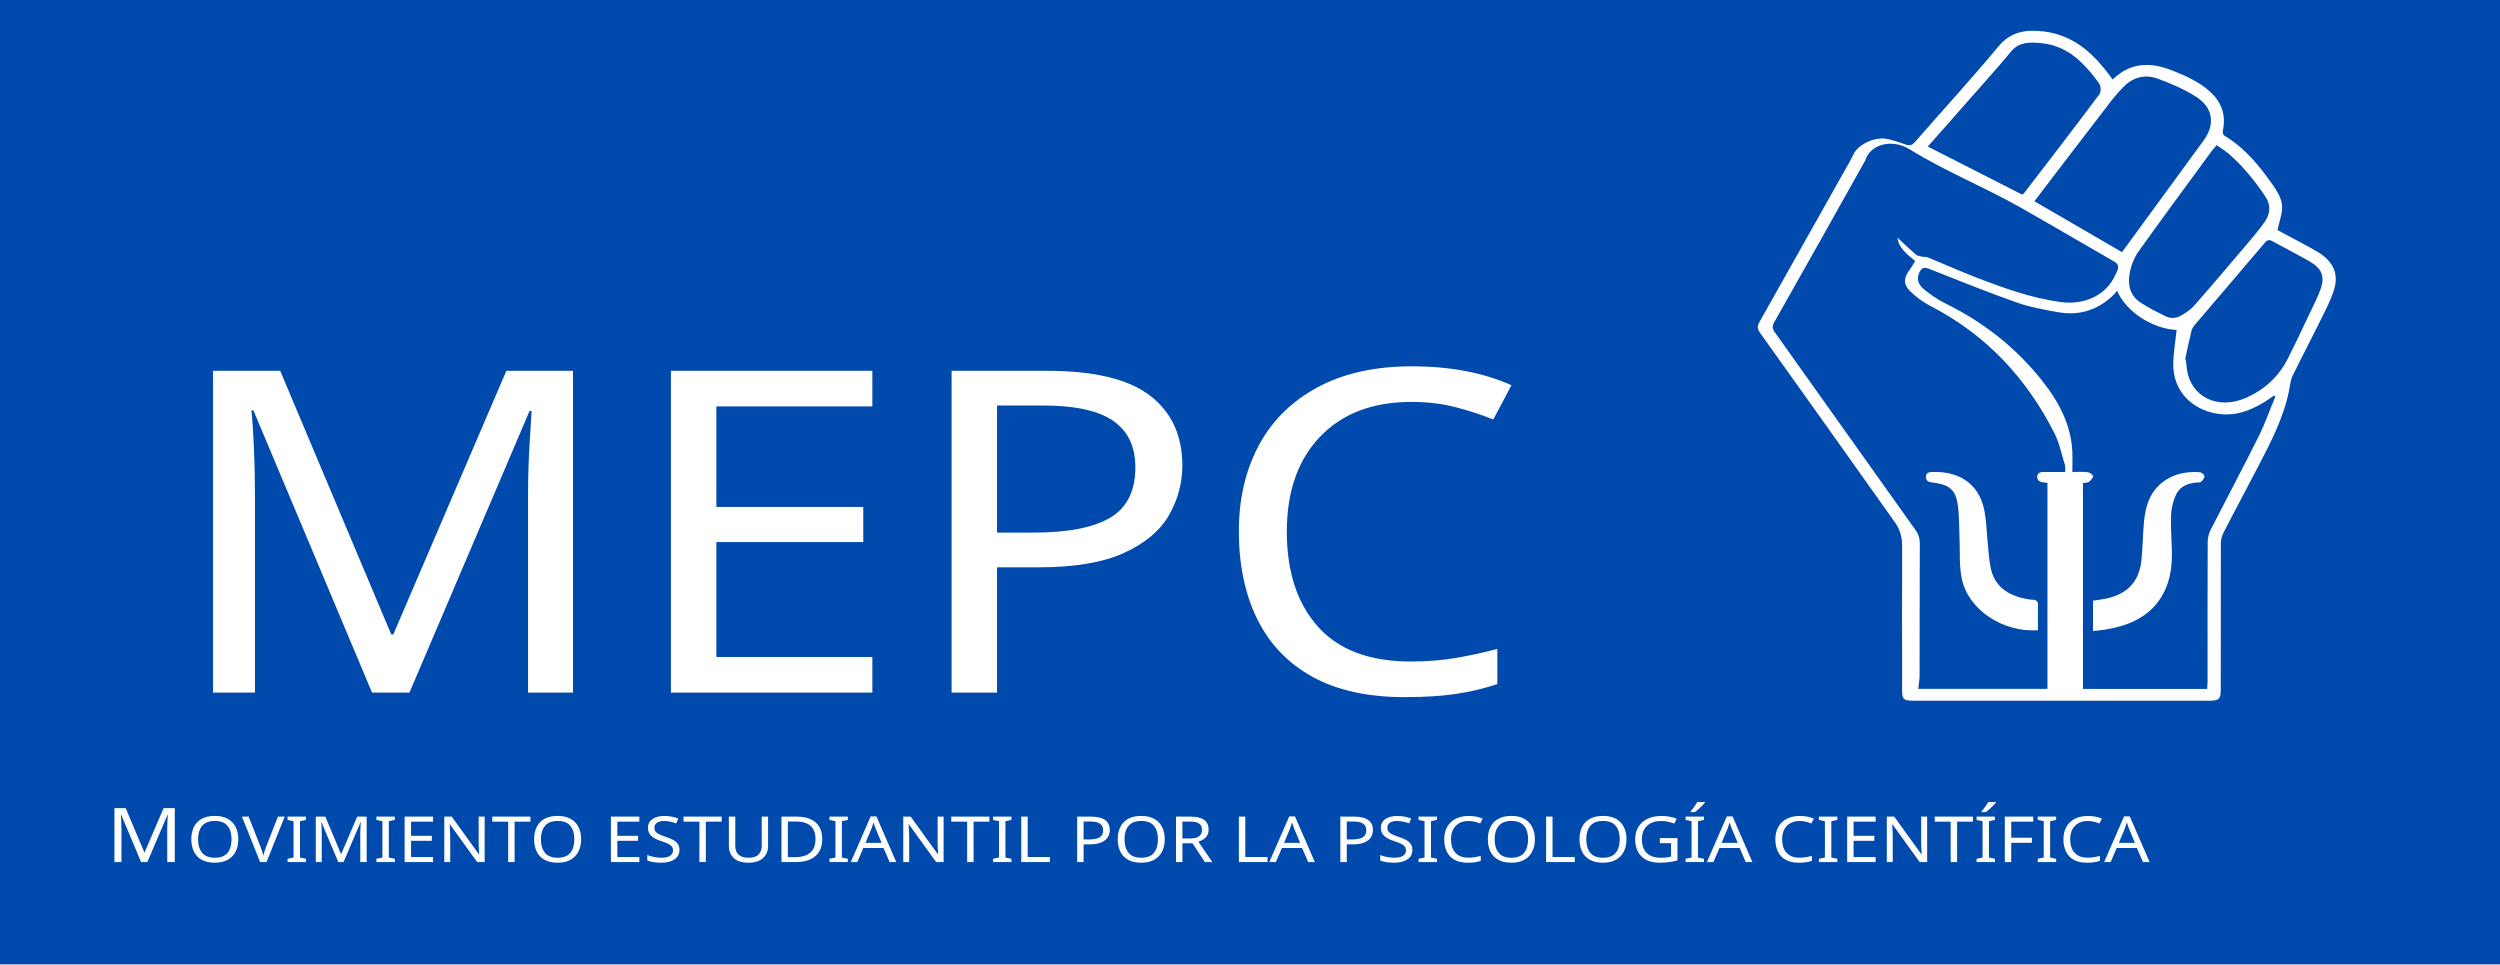
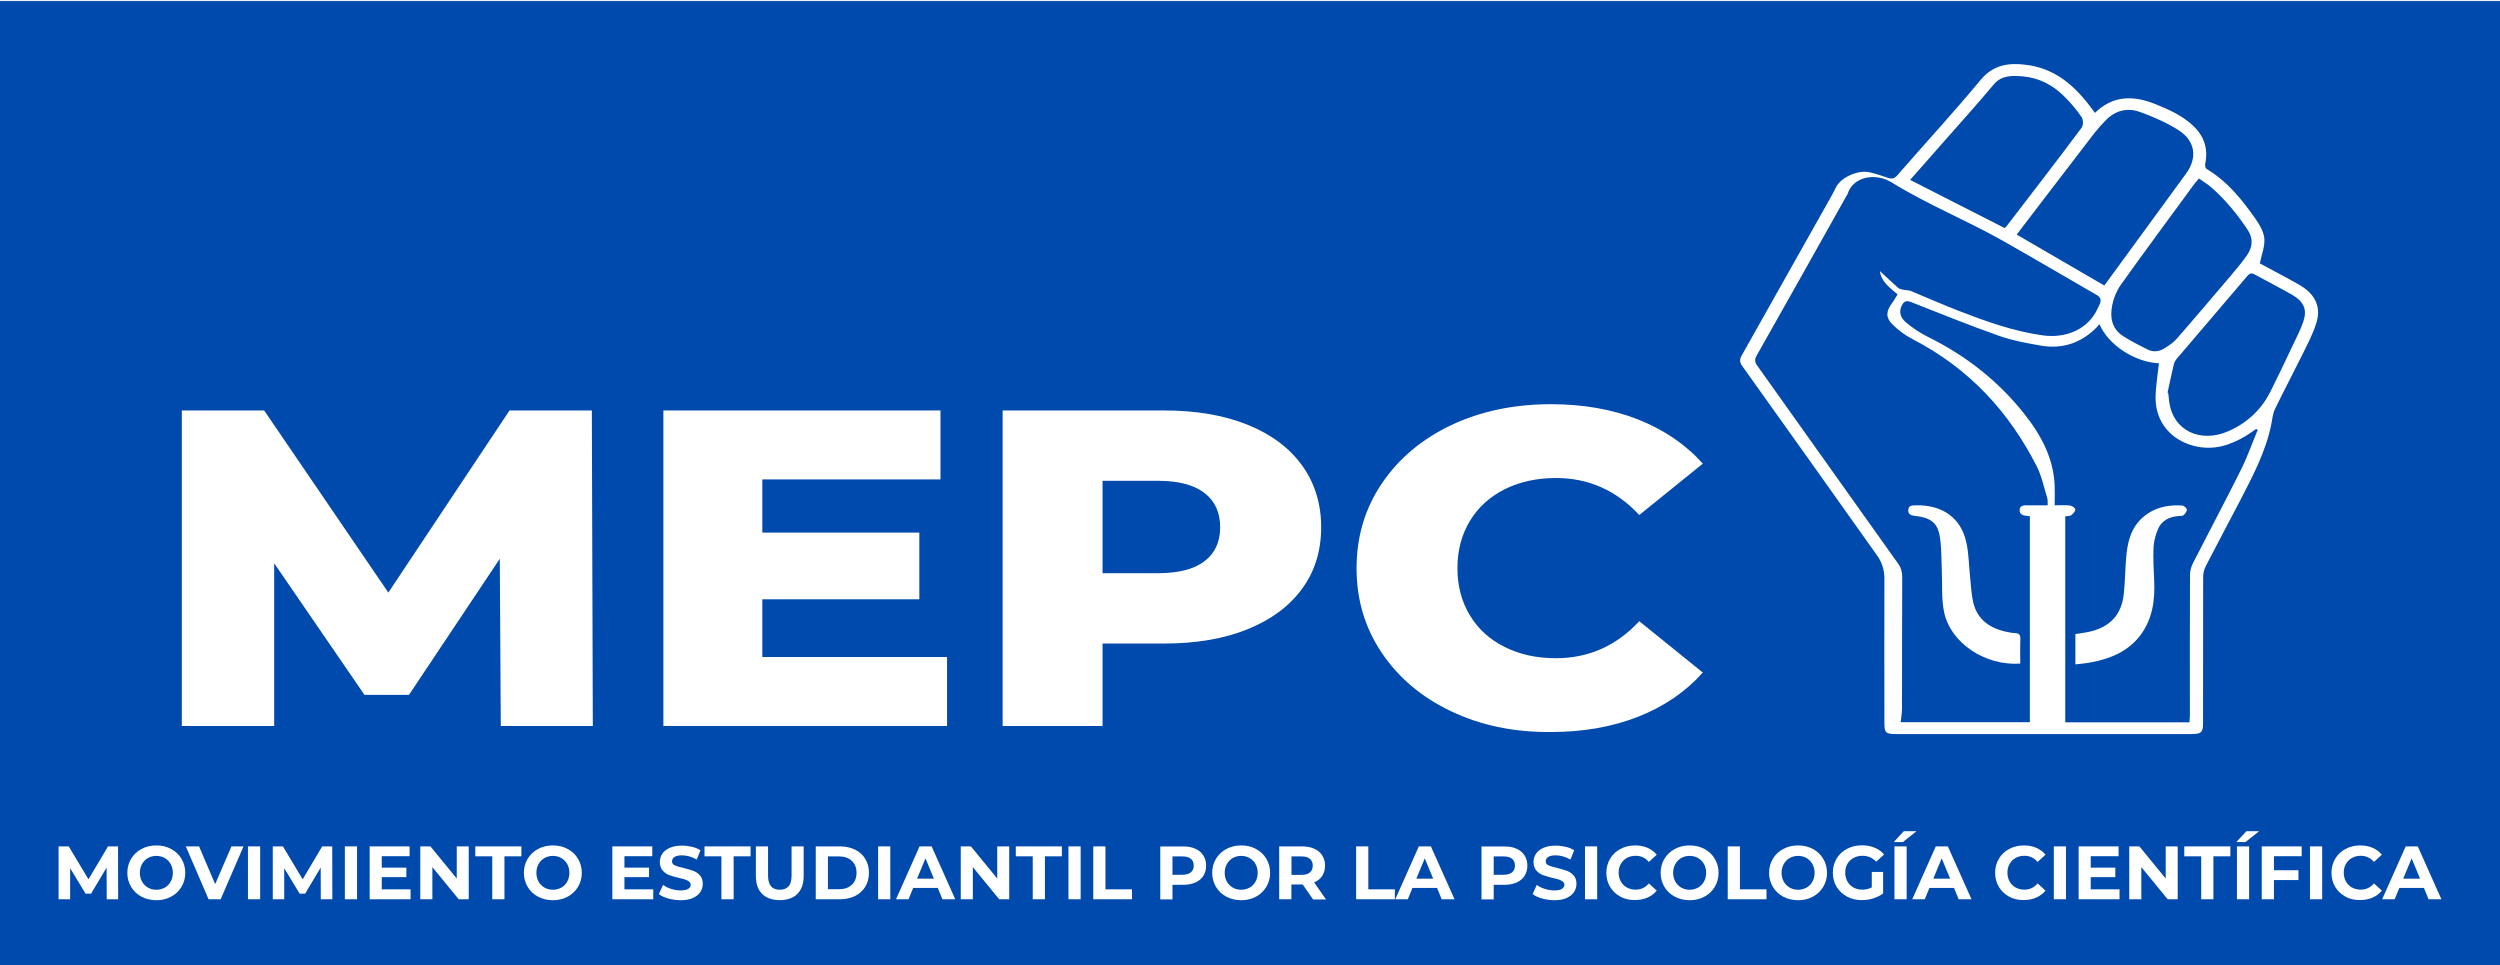
<svg xmlns="http://www.w3.org/2000/svg" version="1.1" id="Portada" x="0px" y="0px" viewBox="0 0 2316.9 893.7" style="enable-background:new 0 0 2316.9 893.7;" xml:space="preserve">
  <style type="text/css">
	.st0{fill:#004AAD;}
	.st1{fill:#FFFFFF;}
- 	.st2{fill:none;}
- 	.st3{font-family:'Montserrat-ExtraBold';}
- 	.st4{font-size:417.722px;}
- 	.st5{font-family:'Montserrat-Bold';}
- 	.st6{font-size:70px;}
- 	.st7{font-size:59px;}
+ 	.st2{enable-background:new    ;}
</style>
-   <rect id="Fondo" class="st0" width="2316.9" height="893.7" />
+   <rect id="Fondo" y="1" class="st0" width="2316.9" height="893.7" />
  <g>
-     <g id="Puño">
-       <path class="st1" d="M2147.7,233.3c-10.8-6.3-22.1-12-33.1-18l-3.9-2.1c1.7-8.3,4.8-15.7,4.2-22.9c-0.5-6.3-4.3-12.8-8.2-18.4    c-12.3-17.5-25.6-34.4-45.4-46.3c-1.1-0.7-1.5-3.3-1.2-4.8c2.9-13.9-0.9-25.9-12.1-36c-9.8-8.9-22-14.4-34.6-19.4    c-20.2-8.1-39-7.8-55.5,8.3c-2.8-3.7-5-6.9-7.5-9.9c-14.1-17.4-31-31.4-56-34.6c-16.6-2.1-30.8,0-42.3,13.8    c-24.9,30-51.5,58.9-77.2,88.4c-2.8,3.2-5.1,3.9-9.2,2.4c-5.3-1.9-10.6-3.6-16.1-4.9c-11-2.7-26.9,4.3-31.7,13.8    c-1,2-2,4.1-3.1,6.1c-28.1,50-56.2,99.9-84.3,149.8c-2.1,3.7-1.9,6.3,0.6,9.8c41.7,58.3,83.2,116.7,124.7,175.2    c4.6,6.2,7,13.7,7,21.4c-0.1,44.7-0.1,89.5,0,134.2c0,9.1,1.2,10.2,11.2,10.2h272.7c9.8,0,11.4-1.4,11.4-10.2    c0-45.3,0-90.5,0.1-135.7c0.1-3.6,1-7.1,2.7-10.3c10.4-20.3,21.3-40.4,31.8-60.7c11.9-22.9,23.9-45.8,28.8-71    c0.9-4.4,1.2-9,3.1-13c8.2-16.9,17-33.5,25.3-50.3c4.7-9.6,9.8-19.1,13-29.1C2167.9,254,2162.3,241.9,2147.7,233.3z M2054.3,134.5    c4.1,2.9,8,5.3,11.4,8.2c13.3,11.6,24.1,25,33.6,39.2c5.7,8.5,4.7,16.5-0.8,24.2c-4.5,6.4-9.6,12.4-14.7,18.5    c-16.8,19.7-33.5,39.5-50.6,59c-3.2,3.6-7.8,6.5-12.3,9.1c-4.4,2.5-9.9,2.6-14.4,0.2c-7.7-3.9-15.5-7.7-22.6-12.4    c-10.8-7.1-12.1-17.8-10-28.4c1.3-6.8,4-13.3,8-19.1c22.5-31.4,45.5-62.6,68.4-93.8C2051.4,137.9,2052.6,136.6,2054.3,134.5z     M1957.2,92.7c3.5-4.4,7.2-8.6,11.1-12.5c8.6-8.7,19.7-11.6,31.4-7.3c12.4,4.5,24.7,9.9,35.6,16.8c15.7,9.9,17.7,25.6,7.2,40.1    c-25.1,34.4-50.3,68.8-75.9,103.9l-81.2-47.2c8-10.4,15.7-20.6,23.5-30.8C1925,134.7,1941,113.7,1957.2,92.7L1957.2,92.7z     M1814.3,104.4c16.6-19,33.7-37.7,49.8-57c7.4-8.8,17.3-8.3,27.1-7.5c15,1.3,27.5,8.1,37.5,17.8c6.2,6,11.8,12.6,16.7,19.7    c1.8,2.6,1.9,7.9,0,10.3c-23,30.8-46.5,61.2-69.9,91.7c-0.4,0.4-0.9,0.7-1.4,1l-87.5-44.6C1796.1,125.2,1805.2,114.8,1814.3,104.4    L1814.3,104.4z M1895.2,437.4c-3.6-0.1-6.9,0.3-7.2,4.2s2.8,5.3,6.7,5.6c0.8,0.1,1.5,0.2,2.8,0.3v190.9h-119.7    c0.4-4.3,1.2-8.5,1.2-12.7c0.1-40.8,0-81.5,0.2-122.3c0-4.5-1.4-8.9-4.2-12.5c-43.4-61-86.8-122-130.2-183    c-2.4-3.3-2.5-5.8-0.5-9.3c27.7-48.9,55.2-97.9,82.7-147c0.6-0.9,1.1-1.8,1.6-2.8c4.8-15.8,25.5-20.1,40.9-10.6    c32.7,20.3,69,34.9,102.5,53.8c29.3,16.6,58.3,33.7,87.5,50.5c6.4,3.7,2.5,8.7,0.9,12.3c-8.3,18.7-28.4,28.2-50.9,25.1    c-27.4-3.8-52.7-13-77.9-22.7c-15-5.8-29.7-12.4-44.6-18.5c-1.9-0.8-4.3-0.5-6.4-1c-1.7-0.4-3.8-0.7-5-1.7    c-5.8-5.1-11.4-10.4-17.1-15.7c1.1,9.5,8.8,15.3,16.4,21.6c-1.8,2.8-3.3,5.7-5.3,8.4c-5.3,7.1-5.9,13.1,0.4,19.3    c5.5,5.5,11.7,10.1,18.6,13.7c53.5,27.6,90,68.4,115.2,117.8c4.7,9.3,6.7,19.6,9.8,29.5c0.6,1.9,0.3,4,0.4,6.8    C1907.2,437.4,1901.2,437.5,1895.2,437.4L1895.2,437.4z M2093.1,404.7c-14.4,28.9-29.6,57.4-44.3,86.2c-1.7,3.3-2.7,7-2.8,10.8    c-0.2,43.3-0.1,86.7-0.1,130c0,2.2-0.3,4.4-0.4,6.8h-115.1V447.6c1.9-0.3,4.3-0.1,5.5-1c1.8-1.4,3.8-3.5,3.8-5.4    c0-1.3-3.1-3.4-5-3.6c-4.5-0.5-9.2-0.2-14.1-0.2c0-6.3,0.2-12.1,0-17.9c-0.9-25.4-12.5-47.2-28.6-67.4    c-23.6-29.6-53.3-53.3-89.1-70.9c-7.3-3.7-14.1-8.2-20.3-13.5c-5-4.2-6.8-9.9-3.4-16c2-3.6,4.2-4.3,8.7-2.5    c27,10.7,53.9,21.5,81.3,31.2c12.1,4.3,25.1,6.6,37.9,8.9c21.3,3.8,38.7-2.8,52.7-17.1c0.6-0.6,1.1-1.4,2.2-2.8    c8.4,19.7,33.1,35.4,55.2,36.4c-1.1,10.6-3,21.3-3.1,31.9c-0.1,22,13.8,39,35.4,44.6c18.1,4.7,33.8-0.5,48.6-9.4    c3.1-1.9,6.1-4.1,9.1-6.2l1.6,0.7C2103.5,379.8,2099.2,392.6,2093.1,404.7L2093.1,404.7z M2150.9,267.2c-2.8,8.2-7,16-10.7,23.9    c-6.5,13.8-13,27.5-19.9,41.2c-8.1,16-20.9,28.5-38.6,36.3c-26.3,11.7-51.5-0.7-55-26.7c-0.4-2.9-0.7-5.8-1-8.7l-0.6-0.2    c1.9-8.7,3.7-17.5,5.8-26.2c0.6-2.2,1.8-4.2,3.3-5.9c21.6-25.4,43.3-50.6,64.8-76c2.2-2.6,3.9-3.1,7.1-1.3    c11.5,6.4,23.3,12.3,34.6,18.8C2151.5,248.6,2154.7,256.1,2150.9,267.2L2150.9,267.2z" />
-       <path class="st1" d="M1883.4,555.8c-1.7-0.1-3.5-0.3-5.1-0.7c-17.8-3.1-29.8-12-33.3-28.3c-1.7-7.5-2-15.3-2.8-23    c-1.1-10.6-1.2-21.3-3.4-31.7c-4.9-23.1-22.3-35.4-47.5-34.7c-3.4,0.1-6.2,0.4-6.4,4.3s2.3,5.1,6,5.5c14.2,1.5,20.9,6,23.1,18.4    c1.9,10.6,1.5,21.5,2,32.3c0.6,12.8-0.5,25.9,2.1,38.4c6,28.8,38,50,70.6,47.8c0-7.8-0.2-15.3,0.1-22.8    C1888.9,557.6,1887.7,555.8,1883.4,555.8z" />
-       <path class="st1" d="M2038.6,437.6c-11.2-0.7-22,1-31.3,7.1c-14.2,9.2-18.6,22.9-20.2,37.4c-1.3,12.3-1.2,24.7-2.5,37    c-2,19.9-13,31.5-33,35.7c-3.9,0.8-7.8,1.3-11.9,1.9v28.1c4.4-0.5,8.3-0.8,12-1.4c19.4-3.3,36.5-10.2,48-25.3    c11.8-15.6,13.8-33.2,13-51.4c-0.5-10.1-1-20.3-0.6-30.4c0.4-5.9,1.8-11.6,4.2-17c3.1-7.6,10.1-11.4,19.2-12.1    c1.5-0.1,3.6,0.1,4.4-0.7c1.5-1.4,3.2-3.5,3.1-5.2C2042.9,439.9,2040.3,437.7,2038.6,437.6z" />
+     <g>
+       <g id="Puño">
+         <path class="st1" d="M2131.3,264.2c-10.8-6.3-22.1-12-33.1-18l-3.9-2.1c1.7-8.3,4.8-15.7,4.2-22.9c-0.5-6.3-4.3-12.8-8.2-18.4     c-12.3-17.5-25.6-34.4-45.4-46.3c-1.1-0.7-1.5-3.3-1.2-4.8c2.9-13.9-0.9-25.9-12.1-36c-9.8-8.9-22-14.4-34.6-19.4     c-20.2-8.1-39-7.8-55.5,8.3c-2.8-3.7-5-6.9-7.5-9.9c-14.1-17.4-31-31.4-56-34.6c-16.6-2.2-30.8,0-42.3,13.8     c-24.9,30-51.5,58.9-77.2,88.4c-2.8,3.2-5.1,3.9-9.2,2.4c-5.3-1.9-10.6-3.6-16.1-4.9c-11-2.7-26.9,4.3-31.7,13.8     c-1,2-2,4.1-3.1,6.1c-28.1,50-56.2,99.9-84.3,149.8c-2.1,3.7-1.9,6.3,0.6,9.8c41.7,58.3,83.2,116.7,124.7,175.2     c4.6,6.2,7,13.7,7,21.4c-0.1,44.7-0.1,89.5,0,134.2c0,9.1,1.2,10.2,11.2,10.2h272.7c9.8,0,11.4-1.4,11.4-10.2     c0-45.3,0-90.5,0.1-135.7c0.1-3.6,1-7.1,2.7-10.3c10.4-20.3,21.3-40.4,31.8-60.7c11.9-22.9,23.9-45.8,28.8-71     c0.9-4.4,1.2-9,3.1-13c8.2-16.9,17-33.5,25.3-50.3c4.7-9.6,9.8-19.1,13-29.1C2151.5,284.9,2146,272.8,2131.3,264.2z      M2037.9,165.4c4.1,2.9,8,5.3,11.4,8.2c13.3,11.6,24.1,25,33.6,39.2c5.7,8.5,4.7,16.5-0.8,24.2c-4.5,6.4-9.6,12.4-14.7,18.5     c-16.8,19.7-33.5,39.5-50.6,59c-3.2,3.6-7.8,6.5-12.3,9.1c-4.4,2.5-9.9,2.6-14.4,0.2c-7.7-3.9-15.5-7.7-22.6-12.4     c-10.8-7.1-12.1-17.8-10-28.4c1.3-6.8,4-13.3,8-19.1c22.5-31.4,45.5-62.6,68.4-93.8C2035,168.8,2036.2,167.5,2037.9,165.4z      M1940.8,123.6c3.5-4.4,7.2-8.6,11.1-12.5c8.6-8.7,19.7-11.6,31.4-7.3c12.4,4.5,24.7,9.9,35.6,16.8c15.7,9.9,17.7,25.6,7.2,40.1     c-25.1,34.4-50.3,68.8-75.9,103.9l-81.2-47.2c8-10.4,15.7-20.6,23.5-30.8C1908.6,165.6,1924.6,144.6,1940.8,123.6L1940.8,123.6z      M1797.9,135.3c16.6-19,33.7-37.7,49.8-57c7.4-8.8,17.3-8.3,27.1-7.5c15,1.3,27.5,8.1,37.5,17.8c6.2,6,11.8,12.6,16.7,19.7     c1.8,2.6,1.9,7.9,0,10.3c-23,30.8-46.5,61.2-69.9,91.7c-0.4,0.4-0.9,0.7-1.4,1l-87.5-44.6     C1779.7,156.1,1788.8,145.7,1797.9,135.3L1797.9,135.3z M1878.9,468.3c-3.6-0.1-6.9,0.3-7.2,4.2s2.8,5.3,6.7,5.6     c0.8,0.1,1.5,0.2,2.8,0.3v190.9h-119.7c0.4-4.3,1.2-8.5,1.2-12.7c0.1-40.8,0-81.5,0.2-122.3c0-4.5-1.4-8.9-4.2-12.5     c-43.4-61-86.8-122-130.2-183c-2.4-3.3-2.5-5.8-0.5-9.3c27.7-48.9,55.2-97.9,82.7-147c0.6-0.9,1.1-1.8,1.6-2.8     c4.8-15.8,25.5-20.1,40.9-10.6c32.7,20.3,69,34.9,102.5,53.8c29.3,16.6,58.3,33.7,87.5,50.5c6.4,3.7,2.5,8.7,0.9,12.3     c-8.3,18.7-28.4,28.2-50.9,25.1c-27.4-3.8-52.7-13-77.9-22.7c-15-5.8-29.7-12.4-44.6-18.5c-1.9-0.8-4.3-0.5-6.4-1     c-1.7-0.4-3.8-0.7-5-1.7c-5.8-5.1-11.4-10.4-17.1-15.7c1.1,9.5,8.8,15.3,16.4,21.6c-1.8,2.8-3.3,5.7-5.3,8.4     c-5.3,7.1-5.9,13.1,0.4,19.3c5.5,5.5,11.7,10.1,18.6,13.7c53.5,27.6,90,68.4,115.2,117.8c4.7,9.3,6.7,19.6,9.8,29.5     c0.6,1.9,0.3,4,0.4,6.8C1890.8,468.3,1884.8,468.4,1878.9,468.3L1878.9,468.3z M2076.7,435.6c-14.4,28.9-29.6,57.4-44.3,86.2     c-1.7,3.3-2.7,7-2.8,10.8c-0.2,43.3-0.1,86.7-0.1,130c0,2.2-0.3,4.4-0.4,6.8H1914V478.5c1.9-0.3,4.3-0.1,5.5-1     c1.8-1.4,3.8-3.5,3.8-5.4c0-1.3-3.1-3.4-5-3.6c-4.5-0.5-9.2-0.2-14.1-0.2c0-6.3,0.2-12.1,0-17.9c-0.9-25.4-12.5-47.2-28.6-67.4     c-23.6-29.6-53.3-53.3-89.1-70.9c-7.3-3.7-14.1-8.2-20.3-13.5c-5-4.2-6.8-9.9-3.4-16c2-3.6,4.2-4.3,8.7-2.5     c27,10.7,53.9,21.5,81.3,31.2c12.1,4.3,25.1,6.6,37.9,8.9c21.3,3.8,38.7-2.8,52.7-17.1c0.6-0.6,1.1-1.4,2.2-2.8     c8.4,19.7,33.1,35.4,55.2,36.4c-1.1,10.6-3,21.3-3.1,31.9c-0.1,22,13.8,39,35.4,44.6c18.1,4.7,33.8-0.5,48.6-9.4     c3.1-1.9,6.1-4.1,9.1-6.2l1.6,0.7C2087.2,410.7,2082.8,423.5,2076.7,435.6L2076.7,435.6z M2134.6,298.1c-2.8,8.2-7,16-10.7,23.9     c-6.5,13.8-13,27.5-19.9,41.2c-8.1,16-20.9,28.5-38.6,36.3c-26.3,11.7-51.5-0.7-55-26.7c-0.4-2.9-0.7-5.8-1-8.7l-0.6-0.2     c1.9-8.7,3.7-17.5,5.8-26.2c0.6-2.2,1.8-4.2,3.3-5.9c21.6-25.4,43.3-50.6,64.8-76c2.2-2.6,3.9-3.1,7.1-1.3     c11.5,6.4,23.3,12.3,34.6,18.8C2135.2,279.6,2138.4,287,2134.6,298.1L2134.6,298.1z" />
+         <path class="st1" d="M1867,586.7c-1.7-0.1-3.5-0.3-5.1-0.7c-17.8-3.1-29.8-12-33.3-28.3c-1.7-7.5-2-15.3-2.8-23     c-1.1-10.6-1.2-21.3-3.4-31.7c-4.9-23.1-22.3-35.4-47.5-34.7c-3.4,0.1-6.2,0.4-6.4,4.3s2.3,5.1,6,5.5c14.2,1.5,20.9,6,23.1,18.4     c1.9,10.6,1.5,21.5,2,32.3c0.6,12.8-0.5,25.9,2.1,38.4c6,28.8,38,50,70.6,47.8c0-7.8-0.2-15.3,0.1-22.8     C1872.5,588.5,1871.3,586.7,1867,586.7z" />
+         <path class="st1" d="M2022.3,468.5c-11.2-0.7-22,1-31.3,7.1c-14.2,9.2-18.6,22.9-20.2,37.4c-1.3,12.3-1.2,24.7-2.5,37     c-2,19.9-13,31.5-33,35.7c-3.9,0.8-7.8,1.3-11.9,1.9v28.1c4.4-0.5,8.3-0.8,12-1.4c19.4-3.3,36.5-10.2,48-25.3     c11.8-15.6,13.8-33.2,13-51.3c-0.5-10.1-1-20.3-0.6-30.4c0.4-5.9,1.8-11.6,4.2-17c3.1-7.6,10.1-11.4,19.2-12.1     c1.5-0.1,3.6,0.1,4.4-0.7c1.5-1.4,3.2-3.5,3.1-5.2C2026.5,470.8,2023.9,468.6,2022.3,468.5z" />
+       </g>
+       <g class="st2">
+         <path class="st1" d="M464.1,672.8l-0.9-155L379,644h-41.2l-83.7-122v150.8h-85.6V380.4h76.3l115.1,168.8l112.3-168.8h76.3     l0.9,292.4H464.1z" />
+         <path class="st1" d="M877.7,608.9v63.9H614.8V380.4h256.8v63.9H706.5v49.3H852v61.8H706.5v53.5H877.7z" />
+         <path class="st1" d="M1156.1,393.6c21.8,8.8,38.7,21.3,50.5,37.6c11.8,16.3,17.8,35.4,17.8,57.4c0,22-5.9,41.1-17.8,57.2     c-11.9,16.2-28.7,28.6-50.5,37.4c-21.8,8.8-47.6,13.2-77.2,13.2h-57.1v76.4h-92.6V380.4h149.7     C1108.5,380.4,1134.2,384.8,1156.1,393.6z M1116.3,520.1c9.7-7.4,14.5-17.9,14.5-31.5c0-13.6-4.8-24.2-14.5-31.7     c-9.7-7.5-24-11.3-43-11.3h-51.5v85.6h51.5C1092.3,531.2,1106.6,527.5,1116.3,520.1z" />
+         <path class="st1" d="M1344.9,659.2c-27.3-12.9-48.7-31-64.3-54.1c-15.6-23.1-23.4-49.3-23.4-78.5c0-29.2,7.8-55.4,23.4-78.5     c15.6-23.1,37-41.1,64.3-54.1c27.3-12.9,58.1-19.4,92.4-19.4c29.9,0,56.9,4.7,80.9,14.2c24,9.5,44,23.1,59.9,40.9l-58.9,47.6     c-21.2-22.8-46.9-34.3-77.2-34.3c-17.8,0-33.6,3.5-47.5,10.4c-13.9,7-24.6,16.8-32.3,29.4c-7.6,12.7-11.5,27.2-11.5,43.7     c0,16.4,3.8,31,11.5,43.7c7.6,12.7,18.4,22.5,32.3,29.4c13.9,7,29.7,10.4,47.5,10.4c30.2,0,56-11.4,77.2-34.3l58.9,47.6     c-15.9,17.8-35.9,31.5-59.9,40.9c-24,9.5-51,14.2-80.9,14.2C1402.9,678.7,1372.1,672.2,1344.9,659.2z" />
+       </g>
    </g>
-     <rect x="152.1" y="286.8" class="st2" width="1450.8" height="362.6" />
-     <text transform="matrix(1.12 0 0 1 152.0738 641.9004)" class="st1 st3 st4">MEPC</text>
+     <g>
+       <path class="st1" d="M98.9,833.4L98.8,804l-14.4,24.2h-5.1l-14.3-23.6v28.8H54.3v-49h9.4L82,814.9l18.1-30.5h9.3l0.1,49H98.9z" />
+       <path class="st1" d="M131.1,831c-4.1-2.2-7.3-5.2-9.6-9.1c-2.3-3.9-3.5-8.2-3.5-13c0-4.8,1.2-9.1,3.5-13c2.3-3.8,5.5-6.9,9.6-9.1    c4.1-2.2,8.7-3.3,13.8-3.3c5.1,0,9.7,1.1,13.7,3.3c4.1,2.2,7.3,5.2,9.6,9.1c2.3,3.9,3.5,8.2,3.5,13c0,4.8-1.2,9.1-3.5,13    c-2.3,3.8-5.5,6.9-9.6,9.1c-4.1,2.2-8.6,3.3-13.7,3.3C139.8,834.2,135.2,833.2,131.1,831z M152.7,822.6c2.3-1.3,4.2-3.2,5.5-5.6    s2-5.1,2-8.1c0-3-0.7-5.7-2-8.1s-3.2-4.2-5.5-5.6c-2.3-1.3-4.9-2-7.8-2c-2.9,0-5.5,0.7-7.8,2c-2.3,1.3-4.2,3.2-5.5,5.6    s-2,5.1-2,8.1c0,3,0.7,5.7,2,8.1s3.2,4.2,5.5,5.6c2.3,1.3,4.9,2,7.8,2C147.7,824.6,150.4,823.9,152.7,822.6z" />
+       <path class="st1" d="M225.7,784.4l-21.2,49h-11.2l-21.1-49h12.3l14.9,35l15.1-35H225.7z" />
+       <path class="st1" d="M229.8,784.4h11.3v49h-11.3V784.4z" />
+       <path class="st1" d="M297.3,833.4l-0.1-29.4l-14.4,24.2h-5.1l-14.3-23.6v28.8h-10.6v-49h9.4l18.3,30.5l18.1-30.5h9.3l0.1,49H297.3    z" />
+       <path class="st1" d="M319.6,784.4h11.3v49h-11.3V784.4z" />
+       <path class="st1" d="M380.5,824.3v9.1h-37.9v-49h37v9.1h-25.8v10.6h22.8v8.8h-22.8v11.3H380.5z" />
+       <path class="st1" d="M434.4,784.4v49h-9.3l-24.4-29.8v29.8h-11.2v-49h9.4l24.4,29.8v-29.8H434.4z" />
+       <path class="st1" d="M456.2,793.6h-15.7v-9.2h42.7v9.2h-15.7v39.8h-11.3V793.6z" />
+       <path class="st1" d="M498.6,831c-4.1-2.2-7.3-5.2-9.6-9.1c-2.3-3.9-3.5-8.2-3.5-13c0-4.8,1.2-9.1,3.5-13c2.3-3.8,5.5-6.9,9.6-9.1    c4.1-2.2,8.7-3.3,13.8-3.3c5.1,0,9.7,1.1,13.7,3.3c4.1,2.2,7.3,5.2,9.6,9.1c2.3,3.9,3.5,8.2,3.5,13c0,4.8-1.2,9.1-3.5,13    c-2.3,3.8-5.5,6.9-9.6,9.1c-4.1,2.2-8.6,3.3-13.7,3.3C507.3,834.2,502.7,833.2,498.6,831z M520.2,822.6c2.3-1.3,4.2-3.2,5.5-5.6    s2-5.1,2-8.1c0-3-0.7-5.7-2-8.1s-3.2-4.2-5.5-5.6c-2.3-1.3-4.9-2-7.8-2c-2.9,0-5.5,0.7-7.8,2c-2.3,1.3-4.2,3.2-5.5,5.6    s-2,5.1-2,8.1c0,3,0.7,5.7,2,8.1s3.2,4.2,5.5,5.6c2.3,1.3,4.9,2,7.8,2C515.2,824.6,517.8,823.9,520.2,822.6z" />
+       <path class="st1" d="M605.4,824.3v9.1h-37.9v-49h37v9.1h-25.8v10.6h22.8v8.8h-22.8v11.3H605.4z" />
+       <path class="st1" d="M619.3,832.7c-3.6-1-6.5-2.4-8.7-4.1l3.9-8.5c2.1,1.5,4.6,2.8,7.5,3.7c2.9,0.9,5.8,1.4,8.7,1.4    c3.2,0,5.6-0.5,7.1-1.4c1.5-1,2.3-2.2,2.3-3.8c0-1.2-0.5-2.1-1.4-2.9c-0.9-0.8-2.1-1.4-3.5-1.9c-1.4-0.5-3.3-1-5.8-1.5    c-3.7-0.9-6.8-1.8-9.2-2.7c-2.4-0.9-4.4-2.3-6.1-4.3c-1.7-2-2.6-4.6-2.6-7.8c0-2.8,0.8-5.4,2.3-7.7c1.5-2.3,3.9-4.1,7-5.5    c3.1-1.4,6.9-2,11.4-2c3.1,0,6.2,0.4,9.2,1.1c3,0.7,5.6,1.8,7.8,3.2l-3.5,8.6c-4.5-2.6-9.1-3.9-13.6-3.9c-3.2,0-5.5,0.5-7,1.5    c-1.5,1-2.3,2.4-2.3,4.1c0,1.7,0.9,2.9,2.6,3.7s4.4,1.6,8,2.4c3.7,0.9,6.8,1.8,9.2,2.7c2.4,0.9,4.4,2.3,6.1,4.2    c1.7,1.9,2.6,4.5,2.6,7.8c0,2.8-0.8,5.4-2.3,7.7c-1.6,2.3-3.9,4.1-7,5.5c-3.1,1.4-6.9,2-11.4,2    C626.7,834.2,622.9,833.7,619.3,832.7z" />
+       <path class="st1" d="M668.6,793.6h-15.7v-9.2h42.7v9.2h-15.7v39.8h-11.3V793.6z" />
+       <path class="st1" d="M706.3,828.4c-3.9-3.9-5.8-9.4-5.8-16.6v-27.4h11.3v27c0,8.8,3.6,13.2,10.9,13.2c3.5,0,6.3-1.1,8.1-3.2    c1.9-2.1,2.8-5.4,2.8-10v-27h11.2v27.4c0,7.2-1.9,12.7-5.8,16.6c-3.9,3.9-9.3,5.8-16.3,5.8S710.2,832.3,706.3,828.4z" />
+       <path class="st1" d="M756,784.4h22.3c5.3,0,10,1,14.1,3c4.1,2,7.3,4.9,9.5,8.6c2.3,3.7,3.4,8,3.4,12.9s-1.1,9.2-3.4,12.9    c-2.3,3.7-5.4,6.5-9.5,8.6c-4.1,2-8.8,3-14.1,3H756V784.4z M777.7,824.1c4.9,0,8.8-1.4,11.7-4.1c2.9-2.7,4.4-6.4,4.4-11.1    c0-4.7-1.5-8.4-4.4-11.1c-2.9-2.7-6.8-4.1-11.7-4.1h-10.4v30.4H777.7z" />
+       <path class="st1" d="M813.8,784.4h11.3v49h-11.3V784.4z" />
+       <path class="st1" d="M869.1,822.9h-22.8l-4.3,10.5h-11.6l21.8-49h11.2l21.9,49h-11.9L869.1,822.9z M865.5,814.3l-7.8-18.8    l-7.8,18.8H865.5z" />
+       <path class="st1" d="M935.3,784.4v49H926l-24.4-29.8v29.8h-11.2v-49h9.4l24.4,29.8v-29.8H935.3z" />
+       <path class="st1" d="M957.1,793.6h-15.7v-9.2h42.7v9.2h-15.7v39.8h-11.3V793.6z" />
+       <path class="st1" d="M990.2,784.4h11.3v49h-11.3V784.4z" />
+       <path class="st1" d="M1013.2,784.4h11.3v39.8h24.6v9.2h-35.9V784.4z" />
+       <path class="st1" d="M1107.8,786.6c3.2,1.4,5.7,3.5,7.4,6.2c1.7,2.7,2.6,5.8,2.6,9.5c0,3.6-0.9,6.7-2.6,9.4    c-1.7,2.7-4.2,4.7-7.4,6.2c-3.2,1.4-7,2.1-11.3,2.1h-9.9v13.5h-11.3v-49h21.2C1100.8,784.4,1104.6,785.1,1107.8,786.6z     M1103.6,808.5c1.8-1.5,2.7-3.6,2.7-6.3c0-2.8-0.9-4.9-2.7-6.3c-1.8-1.5-4.4-2.2-7.8-2.2h-9.2v17h9.2    C1099.3,810.7,1101.8,809.9,1103.6,808.5z" />
+       <path class="st1" d="M1136.5,831c-4.1-2.2-7.3-5.2-9.6-9.1c-2.3-3.9-3.5-8.2-3.5-13c0-4.8,1.2-9.1,3.5-13c2.3-3.8,5.5-6.9,9.6-9.1    c4.1-2.2,8.7-3.3,13.8-3.3c5.1,0,9.7,1.1,13.7,3.3c4.1,2.2,7.3,5.2,9.6,9.1c2.3,3.9,3.5,8.2,3.5,13c0,4.8-1.2,9.1-3.5,13    c-2.3,3.8-5.5,6.9-9.6,9.1c-4.1,2.2-8.6,3.3-13.7,3.3C1145.2,834.2,1140.6,833.2,1136.5,831z M1158.1,822.6    c2.3-1.3,4.2-3.2,5.5-5.6s2-5.1,2-8.1c0-3-0.7-5.7-2-8.1s-3.2-4.2-5.5-5.6c-2.3-1.3-4.9-2-7.8-2c-2.9,0-5.5,0.7-7.8,2    c-2.3,1.3-4.2,3.2-5.5,5.6s-2,5.1-2,8.1c0,3,0.7,5.7,2,8.1s3.2,4.2,5.5,5.6c2.3,1.3,4.9,2,7.8,2    C1153.1,824.6,1155.7,823.9,1158.1,822.6z" />
+       <path class="st1" d="M1216.8,833.4l-9.5-13.7h-0.6h-9.9v13.7h-11.3v-49h21.2c4.3,0,8.1,0.7,11.3,2.2c3.2,1.4,5.7,3.5,7.4,6.2    c1.7,2.7,2.6,5.8,2.6,9.5c0,3.6-0.9,6.8-2.6,9.4s-4.2,4.7-7.5,6.1l11,15.8H1216.8z M1213.9,795.9c-1.8-1.5-4.4-2.2-7.8-2.2h-9.2    v17.1h9.2c3.4,0,6-0.7,7.8-2.2c1.8-1.5,2.7-3.6,2.7-6.3C1216.6,799.4,1215.7,797.3,1213.9,795.9z" />
+       <path class="st1" d="M1256.8,784.4h11.3v39.8h24.6v9.2h-35.9V784.4z" />
+       <path class="st1" d="M1331.8,822.9h-22.8l-4.3,10.5h-11.6l21.8-49h11.2l21.9,49h-11.9L1331.8,822.9z M1328.2,814.3l-7.8-18.8    l-7.8,18.8H1328.2z" />
+       <path class="st1" d="M1405.5,786.6c3.2,1.4,5.7,3.5,7.4,6.2c1.7,2.7,2.6,5.8,2.6,9.5c0,3.6-0.9,6.7-2.6,9.4    c-1.7,2.7-4.2,4.7-7.4,6.2c-3.2,1.4-7,2.1-11.3,2.1h-9.9v13.5H1373v-49h21.2C1398.5,784.4,1402.3,785.1,1405.5,786.6z     M1401.3,808.5c1.8-1.5,2.7-3.6,2.7-6.3c0-2.8-0.9-4.9-2.7-6.3c-1.8-1.5-4.4-2.2-7.8-2.2h-9.2v17h9.2    C1397,810.7,1399.6,809.9,1401.3,808.5z" />
+       <path class="st1" d="M1429.1,832.7c-3.6-1-6.5-2.4-8.7-4.1l3.8-8.5c2.1,1.5,4.6,2.8,7.5,3.7c2.9,0.9,5.8,1.4,8.7,1.4    c3.2,0,5.6-0.5,7.1-1.4c1.5-1,2.3-2.2,2.3-3.8c0-1.2-0.5-2.1-1.4-2.9c-0.9-0.8-2.1-1.4-3.5-1.9c-1.4-0.5-3.3-1-5.8-1.5    c-3.7-0.9-6.8-1.8-9.2-2.7c-2.4-0.9-4.4-2.3-6.1-4.3c-1.7-2-2.6-4.6-2.6-7.8c0-2.8,0.8-5.4,2.3-7.7c1.5-2.3,3.9-4.1,7-5.5    s6.9-2,11.4-2c3.1,0,6.2,0.4,9.2,1.1c3,0.7,5.6,1.8,7.8,3.2l-3.5,8.6c-4.5-2.6-9.1-3.9-13.6-3.9c-3.2,0-5.5,0.5-7,1.5    c-1.5,1-2.3,2.4-2.3,4.1c0,1.7,0.9,2.9,2.6,3.7s4.4,1.6,8,2.4c3.7,0.9,6.8,1.8,9.2,2.7c2.4,0.9,4.4,2.3,6.1,4.2    c1.7,1.9,2.6,4.5,2.6,7.8c0,2.8-0.8,5.4-2.3,7.7c-1.6,2.3-3.9,4.1-7,5.5c-3.1,1.4-6.9,2-11.4,2    C1436.4,834.2,1432.7,833.7,1429.1,832.7z" />
+       <path class="st1" d="M1468.9,784.4h11.3v49h-11.3V784.4z" />
+       <path class="st1" d="M1501.7,831c-4-2.2-7.2-5.2-9.5-9c-2.3-3.8-3.5-8.2-3.5-13.1c0-4.9,1.2-9.2,3.5-13.1c2.3-3.9,5.5-6.9,9.5-9    c4-2.2,8.6-3.3,13.6-3.3c4.2,0,8.1,0.7,11.5,2.2c3.4,1.5,6.3,3.6,8.6,6.4l-7.3,6.7c-3.3-3.8-7.4-5.7-12.3-5.7c-3,0-5.7,0.7-8.1,2    c-2.4,1.3-4.2,3.2-5.6,5.6s-2,5.1-2,8.1c0,3,0.7,5.7,2,8.1s3.2,4.2,5.6,5.6c2.4,1.3,5.1,2,8.1,2c4.9,0,9-1.9,12.3-5.8l7.3,6.7    c-2.3,2.8-5.2,5-8.7,6.5c-3.5,1.5-7.3,2.2-11.5,2.2C1510.3,834.2,1505.8,833.2,1501.7,831z" />
+       <path class="st1" d="M1552.1,831c-4.1-2.2-7.3-5.2-9.6-9.1c-2.3-3.9-3.5-8.2-3.5-13c0-4.8,1.2-9.1,3.5-13c2.3-3.8,5.5-6.9,9.6-9.1    c4.1-2.2,8.7-3.3,13.8-3.3c5.1,0,9.7,1.1,13.7,3.3c4.1,2.2,7.3,5.2,9.6,9.1c2.3,3.9,3.5,8.2,3.5,13c0,4.8-1.2,9.1-3.5,13    c-2.3,3.8-5.5,6.9-9.6,9.1c-4.1,2.2-8.6,3.3-13.7,3.3C1560.7,834.2,1556.2,833.2,1552.1,831z M1573.7,822.6    c2.3-1.3,4.2-3.2,5.5-5.6s2-5.1,2-8.1c0-3-0.7-5.7-2-8.1s-3.2-4.2-5.5-5.6c-2.3-1.3-4.9-2-7.8-2c-2.9,0-5.5,0.7-7.8,2    c-2.3,1.3-4.2,3.2-5.5,5.6s-2,5.1-2,8.1c0,3,0.7,5.7,2,8.1s3.2,4.2,5.5,5.6c2.3,1.3,4.9,2,7.8,2    C1568.7,824.6,1571.3,823.9,1573.7,822.6z" />
+       <path class="st1" d="M1601.2,784.4h11.3v39.8h24.6v9.2h-35.9V784.4z" />
+       <path class="st1" d="M1652.6,831c-4.1-2.2-7.3-5.2-9.6-9.1c-2.3-3.9-3.5-8.2-3.5-13c0-4.8,1.2-9.1,3.5-13c2.3-3.8,5.5-6.9,9.6-9.1    c4.1-2.2,8.7-3.3,13.8-3.3c5.1,0,9.7,1.1,13.7,3.3c4.1,2.2,7.3,5.2,9.6,9.1c2.3,3.9,3.5,8.2,3.5,13c0,4.8-1.2,9.1-3.5,13    c-2.3,3.8-5.5,6.9-9.6,9.1c-4.1,2.2-8.6,3.3-13.7,3.3C1661.3,834.2,1656.7,833.2,1652.6,831z M1674.2,822.6    c2.3-1.3,4.2-3.2,5.5-5.6s2-5.1,2-8.1c0-3-0.7-5.7-2-8.1s-3.2-4.2-5.5-5.6c-2.3-1.3-4.9-2-7.8-2c-2.9,0-5.5,0.7-7.8,2    c-2.3,1.3-4.2,3.2-5.5,5.6s-2,5.1-2,8.1c0,3,0.7,5.7,2,8.1s3.2,4.2,5.5,5.6c2.3,1.3,4.9,2,7.8,2    C1669.2,824.6,1671.8,823.9,1674.2,822.6z" />
+       <path class="st1" d="M1734.8,808.1h10.4V828c-2.7,2-5.7,3.5-9.2,4.6c-3.5,1.1-7,1.6-10.6,1.6c-5.1,0-9.7-1.1-13.7-3.3    s-7.2-5.2-9.6-9c-2.3-3.8-3.5-8.2-3.5-13.1c0-4.9,1.2-9.2,3.5-13.1c2.3-3.9,5.5-6.9,9.6-9c4.1-2.2,8.7-3.3,13.9-3.3    c4.3,0,8.2,0.7,11.7,2.2c3.5,1.4,6.4,3.5,8.8,6.3l-7.3,6.7c-3.5-3.7-7.7-5.5-12.7-5.5c-3.1,0-5.9,0.7-8.3,2    c-2.4,1.3-4.3,3.1-5.7,5.5c-1.4,2.4-2,5.1-2,8.2c0,3,0.7,5.7,2,8.1c1.4,2.4,3.2,4.2,5.6,5.6c2.4,1.3,5.1,2,8.2,2    c3.3,0,6.2-0.7,8.8-2.1V808.1z" />
+       <path class="st1" d="M1764.4,770.3h11.8l-12.7,10.1h-8.5L1764.4,770.3z M1755.7,784.4h11.3v49h-11.3V784.4z" />
+       <path class="st1" d="M1810.9,822.9h-22.8l-4.3,10.5h-11.6l21.8-49h11.2l21.9,49h-11.9L1810.9,822.9z M1807.3,814.3l-7.8-18.8    l-7.8,18.8H1807.3z" />
+       <path class="st1" d="M1862,831c-4-2.2-7.2-5.2-9.5-9c-2.3-3.8-3.5-8.2-3.5-13.1c0-4.9,1.2-9.2,3.5-13.1c2.3-3.9,5.5-6.9,9.5-9    c4-2.2,8.6-3.3,13.6-3.3c4.2,0,8.1,0.7,11.5,2.2c3.4,1.5,6.3,3.6,8.6,6.4l-7.3,6.7c-3.3-3.8-7.4-5.7-12.3-5.7c-3,0-5.7,0.7-8.1,2    c-2.4,1.3-4.2,3.2-5.6,5.6s-2,5.1-2,8.1c0,3,0.7,5.7,2,8.1s3.2,4.2,5.6,5.6c2.4,1.3,5.1,2,8.1,2c4.9,0,9-1.9,12.3-5.8l7.3,6.7    c-2.3,2.8-5.2,5-8.7,6.5c-3.5,1.5-7.3,2.2-11.5,2.2C1870.5,834.2,1866,833.2,1862,831z" />
+       <path class="st1" d="M1903.4,784.4h11.3v49h-11.3V784.4z" />
+       <path class="st1" d="M1964.3,824.3v9.1h-37.9v-49h37v9.1h-25.8v10.6h22.8v8.8h-22.8v11.3H1964.3z" />
+       <path class="st1" d="M2018.2,784.4v49h-9.3l-24.4-29.8v29.8h-11.2v-49h9.4l24.4,29.8v-29.8H2018.2z" />
+       <path class="st1" d="M2040,793.6h-15.7v-9.2h42.7v9.2h-15.7v39.8H2040V793.6z" />
+       <path class="st1" d="M2081.9,770.3h11.8l-12.7,10.1h-8.5L2081.9,770.3z M2073.1,784.4h11.3v49h-11.3V784.4z" />
+       <path class="st1" d="M2107.4,793.5v13h22.7v9.1h-22.7v17.8h-11.3v-49h37v9.1H2107.4z" />
+       <path class="st1" d="M2140.8,784.4h11.3v49h-11.3V784.4z" />
+       <path class="st1" d="M2173.7,831c-4-2.2-7.2-5.2-9.5-9c-2.3-3.8-3.5-8.2-3.5-13.1c0-4.9,1.2-9.2,3.5-13.1c2.3-3.9,5.5-6.9,9.5-9    c4-2.2,8.6-3.3,13.6-3.3c4.2,0,8.1,0.7,11.5,2.2c3.4,1.5,6.3,3.6,8.6,6.4l-7.3,6.7c-3.3-3.8-7.4-5.7-12.3-5.7c-3,0-5.7,0.7-8.1,2    c-2.4,1.3-4.2,3.2-5.6,5.6s-2,5.1-2,8.1c0,3,0.7,5.7,2,8.1s3.2,4.2,5.6,5.6c2.4,1.3,5.1,2,8.1,2c4.9,0,9-1.9,12.3-5.8l7.3,6.7    c-2.3,2.8-5.2,5-8.7,6.5c-3.5,1.5-7.3,2.2-11.5,2.2C2182.2,834.2,2177.7,833.2,2173.7,831z" />
+       <path class="st1" d="M2246.4,822.9h-22.8l-4.3,10.5h-11.6l21.8-49h11.2l21.9,49h-11.9L2246.4,822.9z M2242.8,814.3l-7.8-18.8    l-7.8,18.8H2242.8z" />
+     </g>
  </g>
-   <text transform="matrix(1.12 0 0 1 98.4537 798.9291)">
-     <tspan x="0" y="0" class="st1 st5 st6">M</tspan>
-     <tspan x="66.8" y="0" class="st1 st5 st7">OVIMIENTO ESTUDIANTIL POR LA PSICOLOGÍA CIENTÍFICA </tspan>
-   </text>
</svg>
